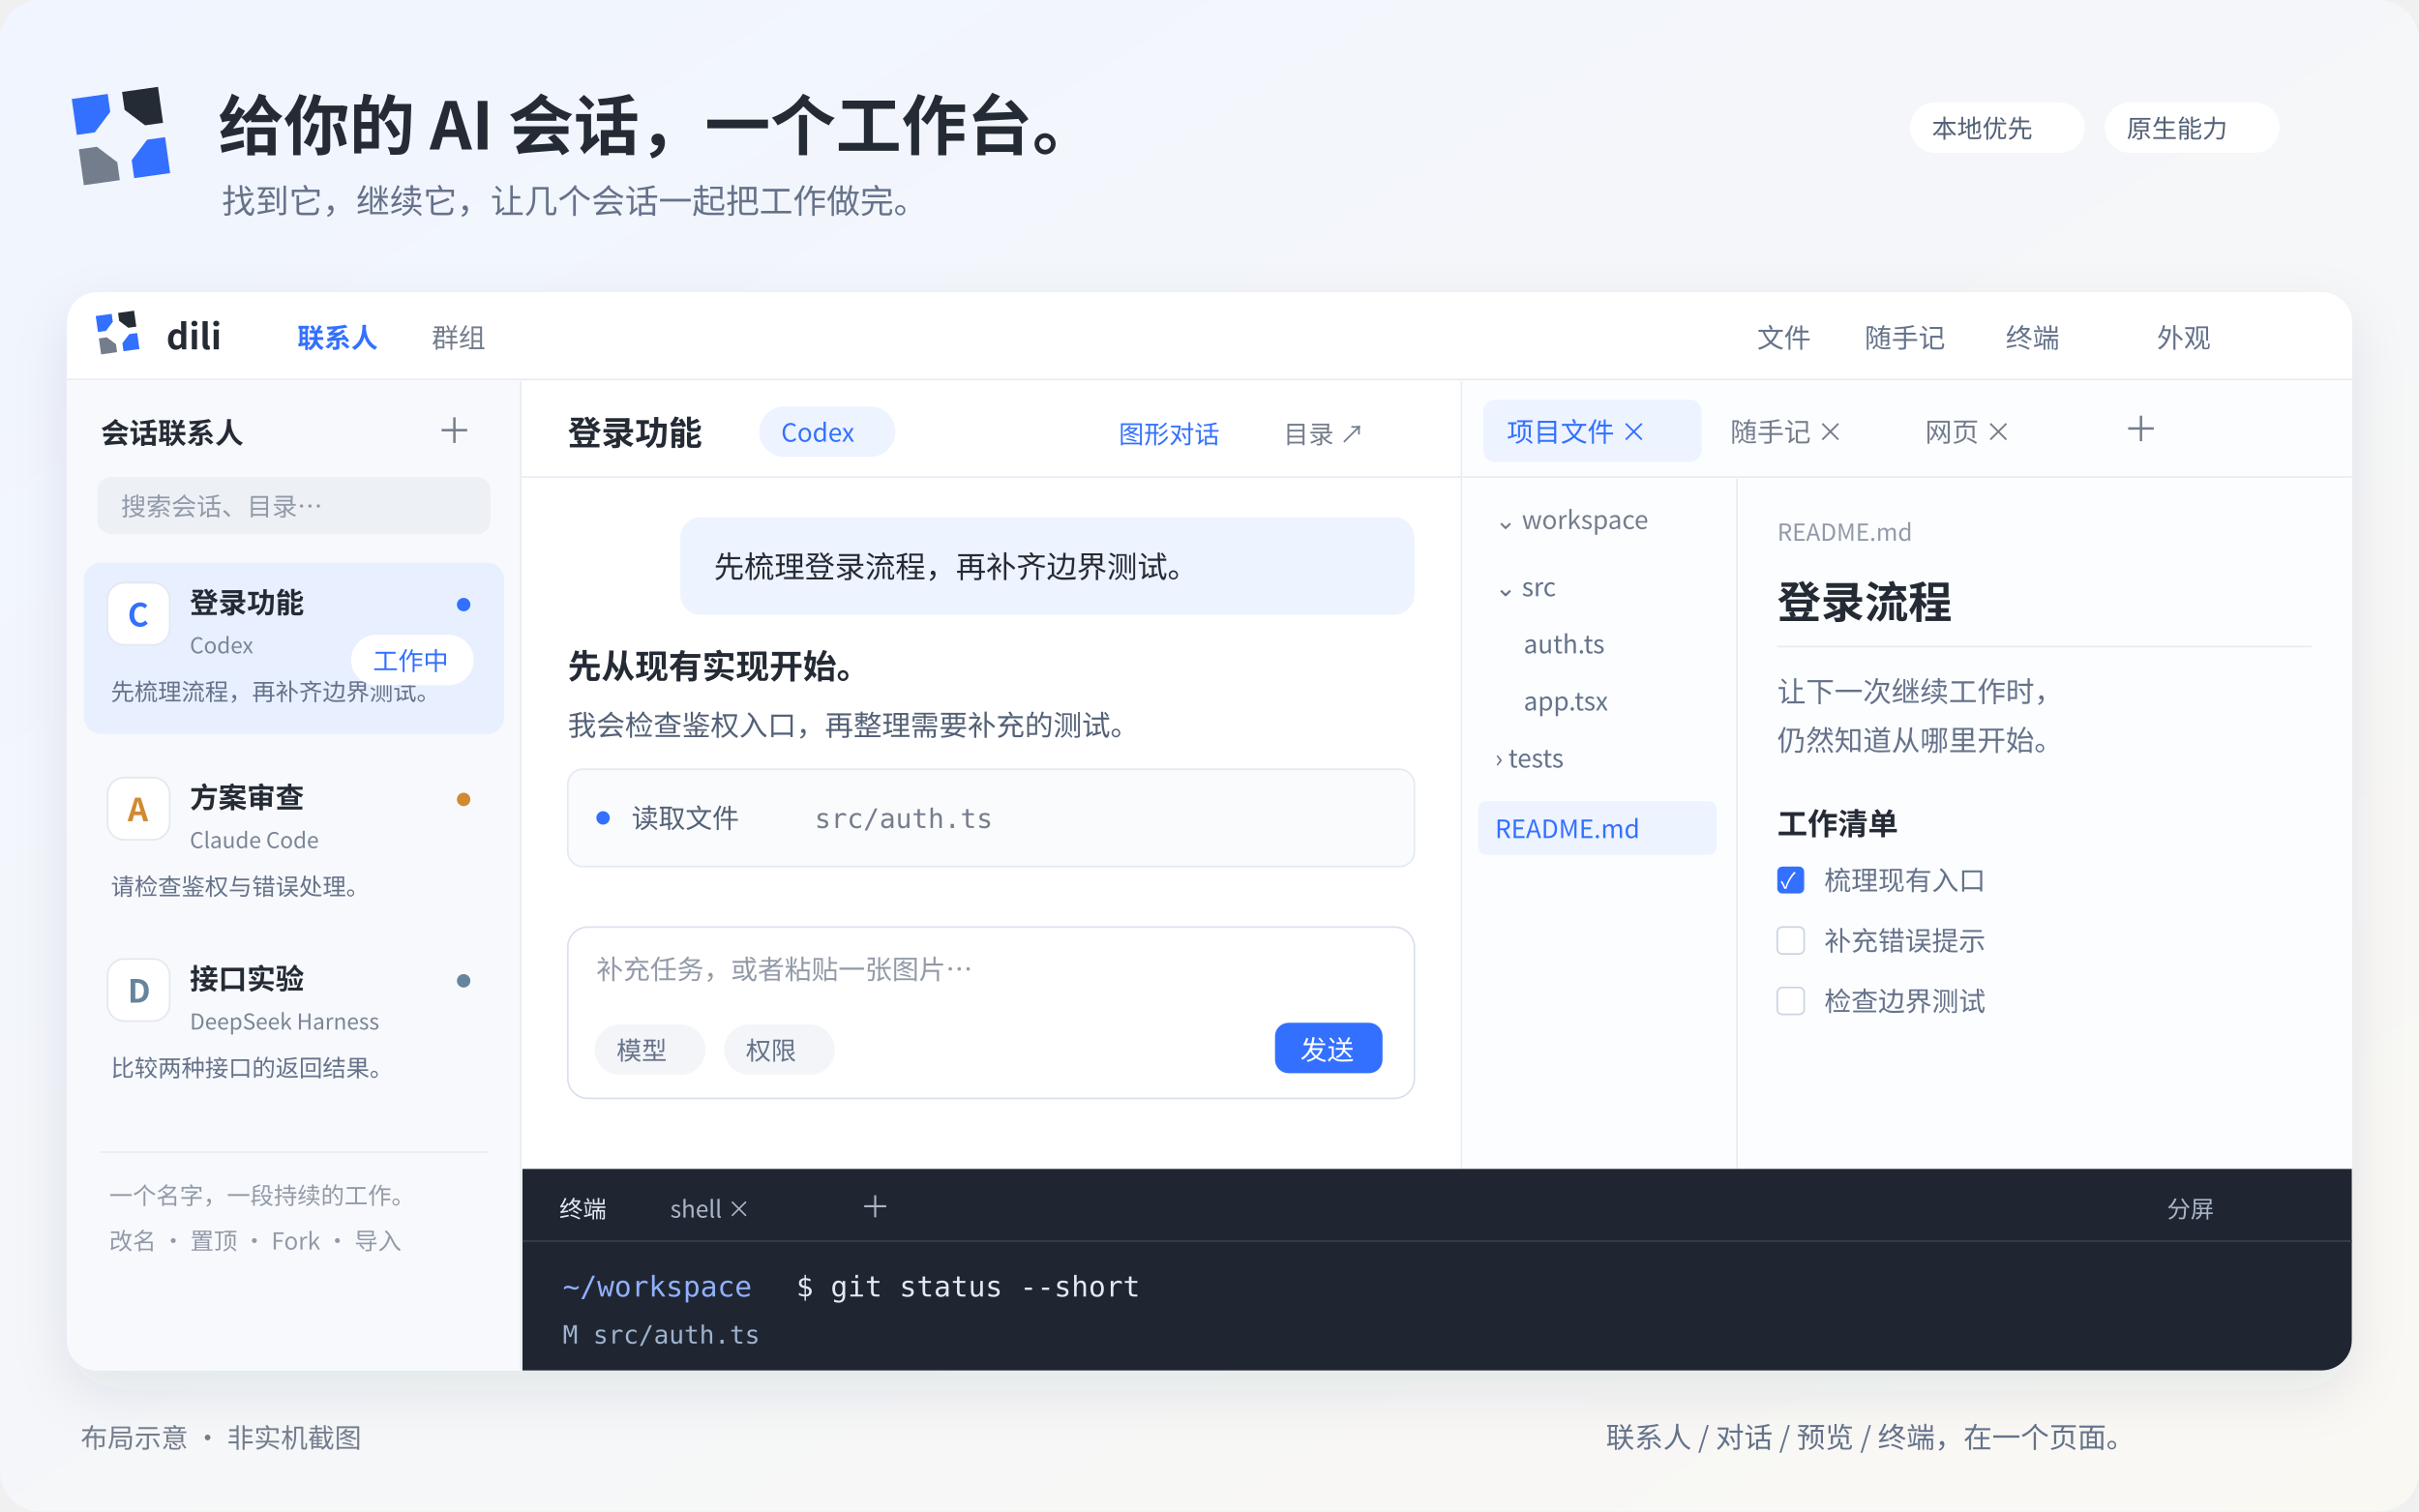
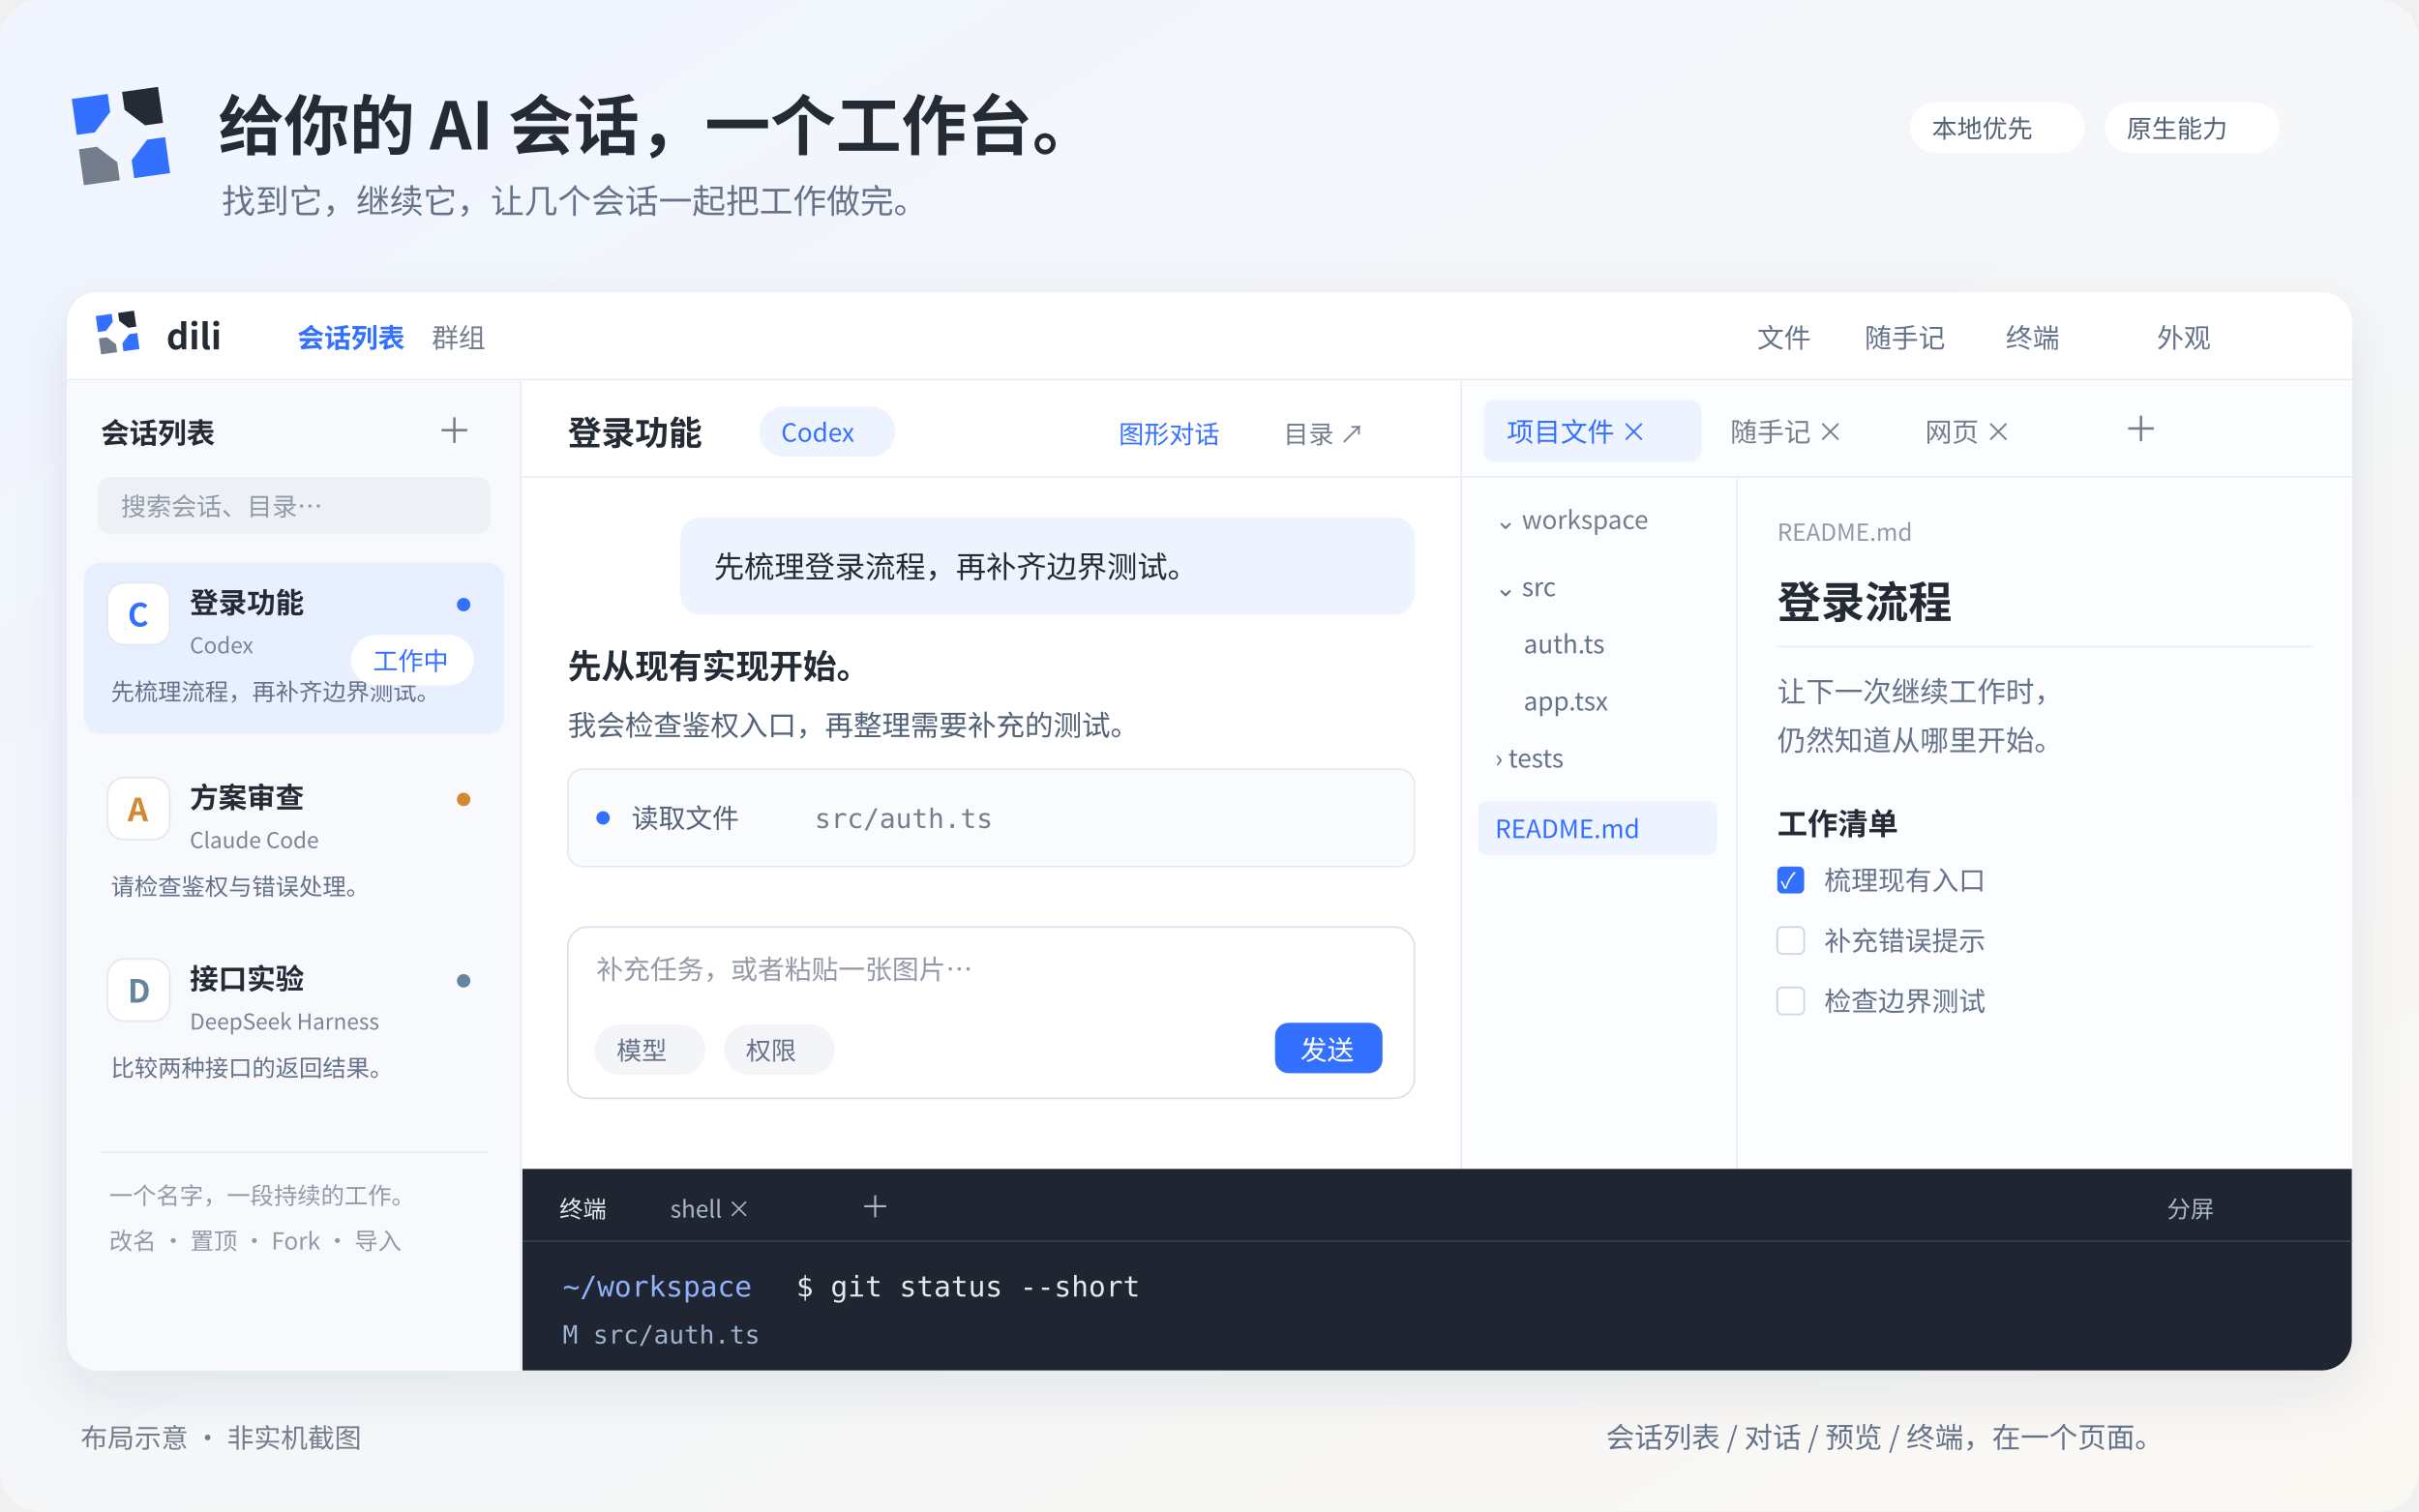
<svg xmlns="http://www.w3.org/2000/svg" width="1440" height="900" viewBox="0 0 1440 900" role="img" aria-labelledby="title desc">
  <defs>
    <linearGradient id="backdrop" x2="1" y2="1">
      <stop stop-color="#f0f5ff" />
      <stop offset="1" stop-color="#faf8f3" />
    </linearGradient>
    <filter id="shadow" x="-10%" y="-10%" width="120%" height="135%">
      <feDropShadow dx="0" dy="12" stdDeviation="16" flood-color="#22385c" flood-opacity=".09" />
    </filter>
    <clipPath id="window">
      <rect x="40" y="174" width="1360" height="642" rx="18" />
    </clipPath>
  </defs>
  <style>text{font-family:'Noto Sans CJK SC','Microsoft YaHei',sans-serif;fill:#252b35}.muted{fill:#747d8c}.mono{font-family:'DejaVu Sans Mono',monospace}.accent{fill:#3370ff}</style>
  <rect x="0" y="0" width="1440" height="900" rx="24" fill="url(#backdrop)" />
  <g transform="translate(36 45) scale(0.72)">
    <g transform="rotate(-8 50 50)">
      <path d="M14 14H44V29L29 44H14Z" fill="#3370ff" />
      <path d="M56 14H86V44H71L56 29Z" fill="#252b35" />
      <path d="M86 56V86H56V71L71 56Z" fill="#3370ff" />
      <path d="M44 86H14V56H29L44 71Z" fill="#747d8c" />
    </g>
  </g>
  <text x="130" y="89" font-size="39" font-weight="700">给你的 AI 会话，一个工作台。</text>
  <text x="132" y="127" font-size="20" fill="#65728a" style="fill:#65728a">找到它，继续它，让几个会话一起把工作做完。</text>
  <rect x="1137" y="61" width="104" height="30" rx="15" fill="#ffffff" />
  <text x="1150" y="82" font-size="15" fill="#536176" style="fill:#536176">本地优先</text>
  <rect x="1253" y="61" width="104" height="30" rx="15" fill="#ffffff" />
  <text x="1266" y="82" font-size="15" fill="#536176" style="fill:#536176">原生能力</text>
  <g filter="url(#shadow)">
    <rect x="40" y="174" width="1360" height="642" rx="18" fill="#ffffff" />
  </g>
  <g clip-path="url(#window)">
    <rect x="40" y="174" width="1360" height="52" rx="0" fill="#ffffff" />
    <g transform="translate(54 182) scale(0.32)">
      <g transform="rotate(-8 50 50)">
        <path d="M14 14H44V29L29 44H14Z" fill="#3370ff" />
        <path d="M56 14H86V44H71L56 29Z" fill="#252b35" />
        <path d="M86 56V86H56V71L71 56Z" fill="#3370ff" />
        <path d="M44 86H14V56H29L44 71Z" fill="#747d8c" />
      </g>
    </g>
    <text x="99" y="208" font-size="21" font-weight="700">dili</text>
-     <text x="177" y="207" font-size="16" fill="#3370ff" style="fill:#3370ff" font-weight="700">联系人</text>
+     <text x="177" y="207" font-size="16" fill="#3370ff" style="fill:#3370ff" font-weight="700">会话列表</text>
    <text x="257" y="207" font-size="16" fill="#747d8c" style="fill:#747d8c">群组</text>
    <text x="1046" y="207" font-size="16" fill="#65728a" style="fill:#65728a">文件</text>
    <text x="1110" y="207" font-size="16" fill="#65728a" style="fill:#65728a">随手记</text>
    <text x="1194" y="207" font-size="16" fill="#65728a" style="fill:#65728a">终端</text>
    <text x="1284" y="207" font-size="16" fill="#65728a" style="fill:#65728a">外观</text>
    <path d="M40 226H1400" stroke="#e8ecf2" />
    <rect x="40" y="227" width="270" height="589" rx="0" fill="#f7f9fc" />
-     <text x="60" y="264" font-size="17" font-weight="700">会话联系人</text>
+     <text x="60" y="264" font-size="17" font-weight="700">会话列表</text>
    <text x="260" y="264" font-size="21" fill="#747d8c" style="fill:#747d8c">＋</text>
    <rect x="58" y="284" width="234" height="34" rx="8" fill="#edf0f5" />
    <text x="72" y="307" font-size="15" fill="#929aa8" style="fill:#929aa8">搜索会话、目录…</text>
    <rect x="50" y="335" width="250" height="102" rx="10" fill="#e8efff" />
    <rect x="64" y="347" width="37" height="37" rx="10" fill="#ffffff" stroke="#e3e8f0" />
    <text x="76" y="373" font-size="19" fill="#3370ff" style="fill:#3370ff" font-weight="700">C</text>
    <text x="113" y="365" font-size="17" font-weight="700">登录功能</text>
    <circle cx="276" cy="360" r="4" fill="#3370ff" />
    <text x="113" y="389" font-size="13" fill="#7b8595" style="fill:#7b8595">Codex</text>
    <text x="66" y="417" font-size="14" fill="#65728a" style="fill:#65728a">先梳理流程，再补齐边界测试。</text>
    <rect x="209" y="378" width="73" height="30" rx="15" fill="#ffffff" />
    <text x="222" y="399" font-size="15" fill="#3370ff" style="fill:#3370ff">工作中</text>
    <rect x="64" y="463" width="37" height="37" rx="10" fill="#ffffff" stroke="#e3e8f0" />
    <text x="76" y="489" font-size="19" fill="#d18a31" style="fill:#d18a31" font-weight="700">A</text>
    <text x="113" y="481" font-size="17" font-weight="700">方案审查</text>
    <circle cx="276" cy="476" r="4" fill="#d18a31" />
    <text x="113" y="505" font-size="13" fill="#7b8595" style="fill:#7b8595">Claude Code</text>
    <text x="66" y="533" font-size="14" fill="#65728a" style="fill:#65728a">请检查鉴权与错误处理。</text>
    <rect x="64" y="571" width="37" height="37" rx="10" fill="#ffffff" stroke="#e3e8f0" />
    <text x="76" y="597" font-size="19" fill="#65849d" style="fill:#65849d" font-weight="700">D</text>
    <text x="113" y="589" font-size="17" font-weight="700">接口实验</text>
    <circle cx="276" cy="584" r="4" fill="#65849d" />
    <text x="113" y="613" font-size="13" fill="#7b8595" style="fill:#7b8595">DeepSeek Harness</text>
    <text x="66" y="641" font-size="14" fill="#65728a" style="fill:#65728a">比较两种接口的返回结果。</text>
    <path d="M60 686H290" stroke="#e8ecf2" />
    <text x="65" y="717" font-size="14" fill="#929aa8" style="fill:#929aa8">一个名字，一段持续的工作。</text>
    <text x="65" y="744" font-size="14" fill="#929aa8" style="fill:#929aa8">改名  ·  置顶  ·  Fork  ·  导入</text>
    <path d="M310 227L310 816" stroke="#e8ecf2" />
    <text x="338" y="265" font-size="20" font-weight="700">登录功能</text>
    <rect x="452" y="242" width="81" height="30" rx="15" fill="#edf3ff" />
    <text x="465" y="263" font-size="15" fill="#3370ff" style="fill:#3370ff">Codex</text>
    <text x="666" y="264" font-size="15" fill="#3370ff" style="fill:#3370ff">图形对话</text>
    <text x="764" y="264" font-size="15" fill="#747d8c" style="fill:#747d8c">目录  ↗</text>
    <path d="M310 284H870" stroke="#e8ecf2" />
    <rect x="405" y="308" width="437" height="58" rx="12" fill="#edf3ff" />
    <text x="425" y="344" font-size="18">先梳理登录流程，再补齐边界测试。</text>
    <text x="338" y="404" font-size="20" font-weight="700">先从现有实现开始。</text>
    <text x="338" y="438" font-size="17" fill="#536176" style="fill:#536176">我会检查鉴权入口，再整理需要补充的测试。</text>
    <rect x="338" y="458" width="504" height="58" rx="9" fill="#fafbfd" stroke="#e5eaf1" />
    <circle cx="359" cy="487" r="4" fill="#3370ff" />
    <text x="376" y="493" font-size="16" fill="#536176" style="fill:#536176">读取文件</text>
    <text x="485" y="493" font-size="16" fill="#747d8c" style="fill:#747d8c" class="mono">src/auth.ts</text>
    <rect x="338" y="552" width="504" height="102" rx="12" fill="#ffffff" stroke="#d9e1ee" />
    <text x="355" y="583" font-size="16" fill="#929aa8" style="fill:#929aa8">补充任务，或者粘贴一张图片…</text>
    <rect x="354" y="610" width="66" height="30" rx="15" fill="#f3f5f8" />
    <text x="367" y="631" font-size="15" fill="#65728a" style="fill:#65728a">模型</text>
    <rect x="431" y="610" width="66" height="30" rx="15" fill="#f3f5f8" />
    <text x="444" y="631" font-size="15" fill="#65728a" style="fill:#65728a">权限</text>
    <rect x="759" y="609" width="64" height="30" rx="8" fill="#3370ff" />
    <text x="774" y="631" font-size="16" fill="#ffffff" style="fill:#ffffff">发送</text>
    <path d="M870 227L870 696" stroke="#e8ecf2" />
    <rect x="871" y="227" width="529" height="469" rx="0" fill="#fcfdff" />
    <rect x="883" y="238" width="130" height="37" rx="7" fill="#edf3ff" />
    <text x="897" y="263" font-size="16" fill="#3370ff" style="fill:#3370ff">项目文件  ×</text>
    <text x="1030" y="263" font-size="16" fill="#747d8c" style="fill:#747d8c">随手记  ×</text>
    <text x="1146" y="263" font-size="16" fill="#747d8c" style="fill:#747d8c">网页  ×</text>
    <text x="1264" y="263" font-size="21" fill="#747d8c" style="fill:#747d8c">＋</text>
    <path d="M870 284H1400" stroke="#e8ecf2" />
    <text x="890" y="315" font-size="15" fill="#747d8c" style="fill:#747d8c">⌄  workspace</text>
    <text x="890" y="355" font-size="15" fill="#65728a" style="fill:#65728a">⌄  src</text>
    <text x="907" y="389" font-size="15" fill="#65728a" style="fill:#65728a">auth.ts</text>
    <text x="907" y="423" font-size="15" fill="#65728a" style="fill:#65728a">app.tsx</text>
    <text x="890" y="457" font-size="15" fill="#65728a" style="fill:#65728a">›  tests</text>
    <rect x="880" y="477" width="142" height="32" rx="5" fill="#edf3ff" />
    <text x="890" y="499" font-size="15" fill="#3370ff" style="fill:#3370ff">README.md</text>
    <path d="M1034 285L1034 696" stroke="#e8ecf2" />
    <text x="1058" y="322" font-size="14" fill="#929aa8" style="fill:#929aa8">README.md</text>
    <text x="1058" y="368" font-size="26" font-weight="700">登录流程</text>
    <path d="M1058 385H1376" stroke="#e8ecf2" />
    <text x="1058" y="418" font-size="17" fill="#65728a" style="fill:#65728a">让下一次继续工作时，</text>
    <text x="1058" y="447" font-size="17" fill="#65728a" style="fill:#65728a">仍然知道从哪里开始。</text>
    <text x="1058" y="497" font-size="18" font-weight="700">工作清单</text>
    <rect x="1058" y="516" width="16" height="16" rx="3" fill="#3370ff" />
    <text x="1060" y="529" font-size="13" fill="#ffffff" style="fill:#ffffff">✓</text>
    <text x="1086" y="530" font-size="16" fill="#65728a" style="fill:#65728a">梳理现有入口</text>
    <rect x="1058" y="552" width="16" height="16" rx="3" fill="#ffffff" stroke="#cbd4e2" />
    <text x="1086" y="566" font-size="16" fill="#65728a" style="fill:#65728a">补充错误提示</text>
    <rect x="1058" y="588" width="16" height="16" rx="3" fill="#ffffff" stroke="#cbd4e2" />
    <text x="1086" y="602" font-size="16" fill="#65728a" style="fill:#65728a">检查边界测试</text>
    <rect x="311" y="696" width="1089" height="120" rx="0" fill="#202631" />
    <text x="333" y="725" font-size="14" fill="#e2e9f3" style="fill:#e2e9f3">终端</text>
    <text x="399" y="725" font-size="14" fill="#a9b6c9" style="fill:#a9b6c9">shell  ×</text>
    <text x="512" y="725" font-size="18" fill="#a9b6c9" style="fill:#a9b6c9">＋</text>
    <text x="1290" y="725" font-size="14" fill="#a9b6c9" style="fill:#a9b6c9">分屏</text>
    <path d="M311 739H1400" stroke="#353f4e" />
    <text x="335" y="772" font-size="17" fill="#91b0ff" style="fill:#91b0ff" class="mono">~/workspace</text>
    <text x="474" y="772" font-size="17" fill="#e2e9f3" style="fill:#e2e9f3" class="mono">$ git status --short</text>
    <text x="335" y="800" font-size="15" fill="#9eb3cf" style="fill:#9eb3cf" class="mono">M src/auth.ts</text>
  </g>
  <text x="48" y="862" font-size="16" fill="#747d8c" style="fill:#747d8c">布局示意 · 非实机截图</text>
-   <text x="956" y="862" font-size="17" fill="#65728a" style="fill:#65728a">联系人 / 对话 / 预览 / 终端，在一个页面。</text>
+   <text x="956" y="862" font-size="17" fill="#65728a" style="fill:#65728a">会话列表 / 对话 / 预览 / 终端，在一个页面。</text>
</svg>
